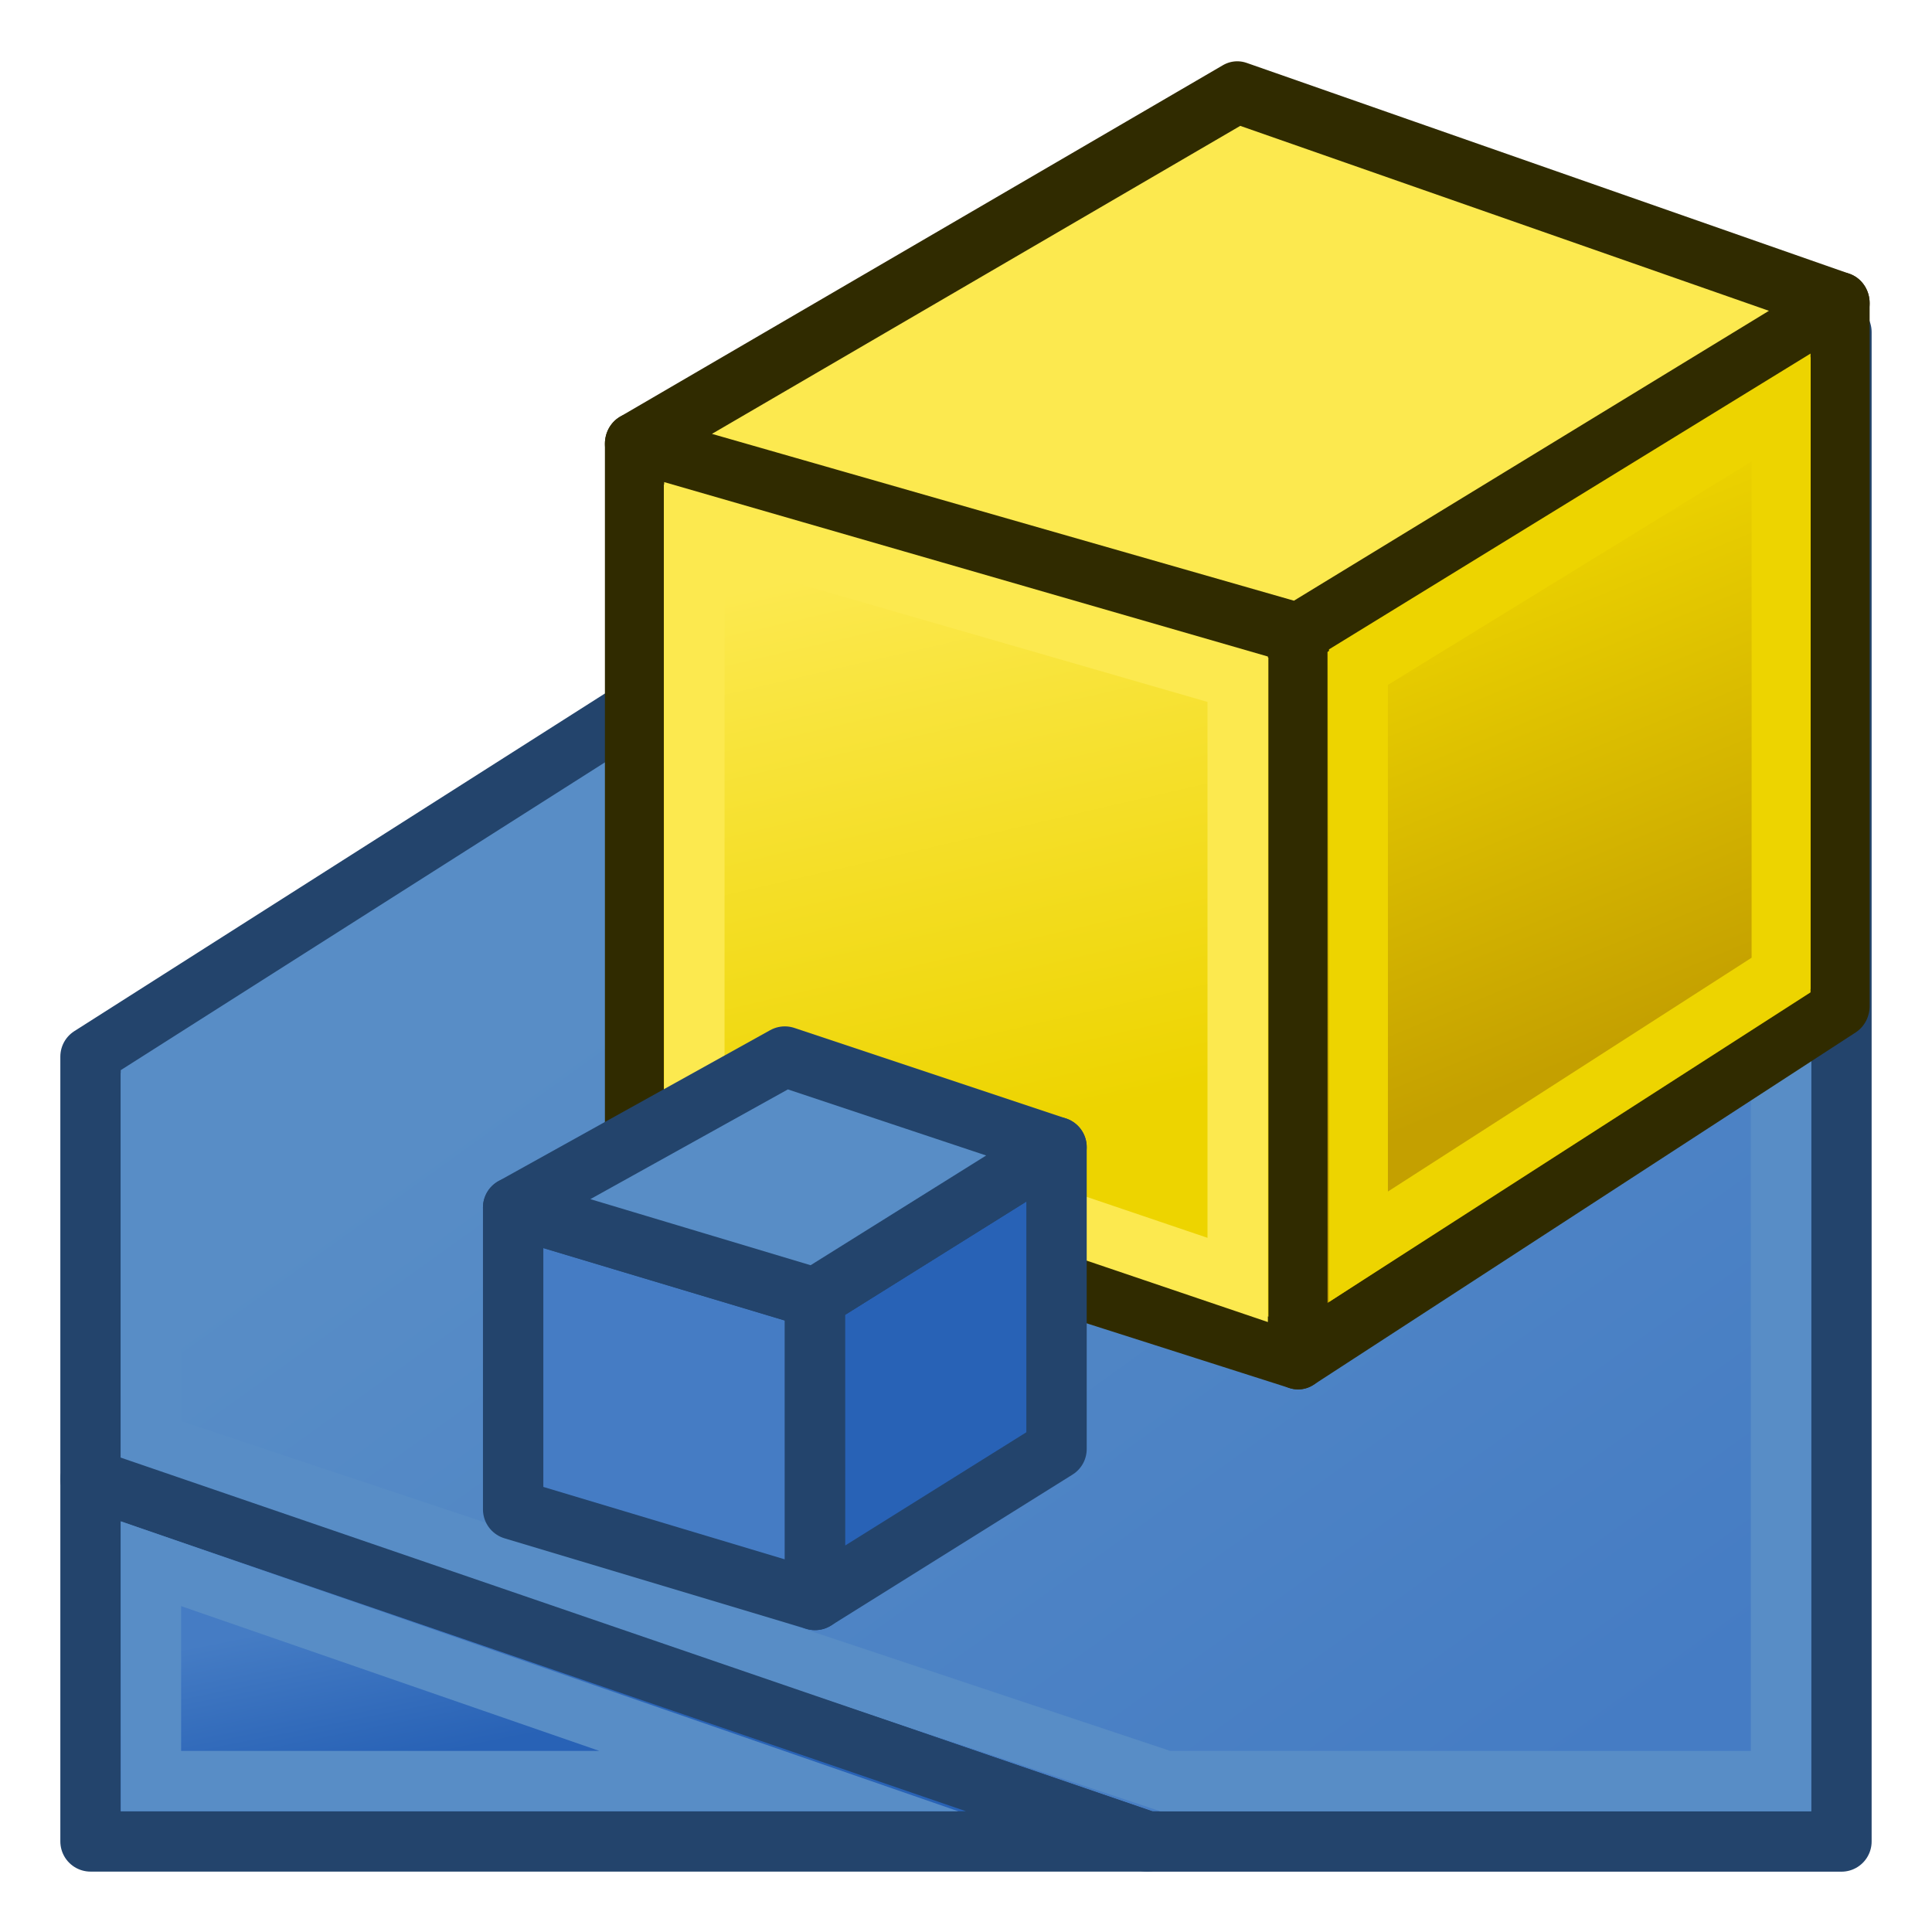
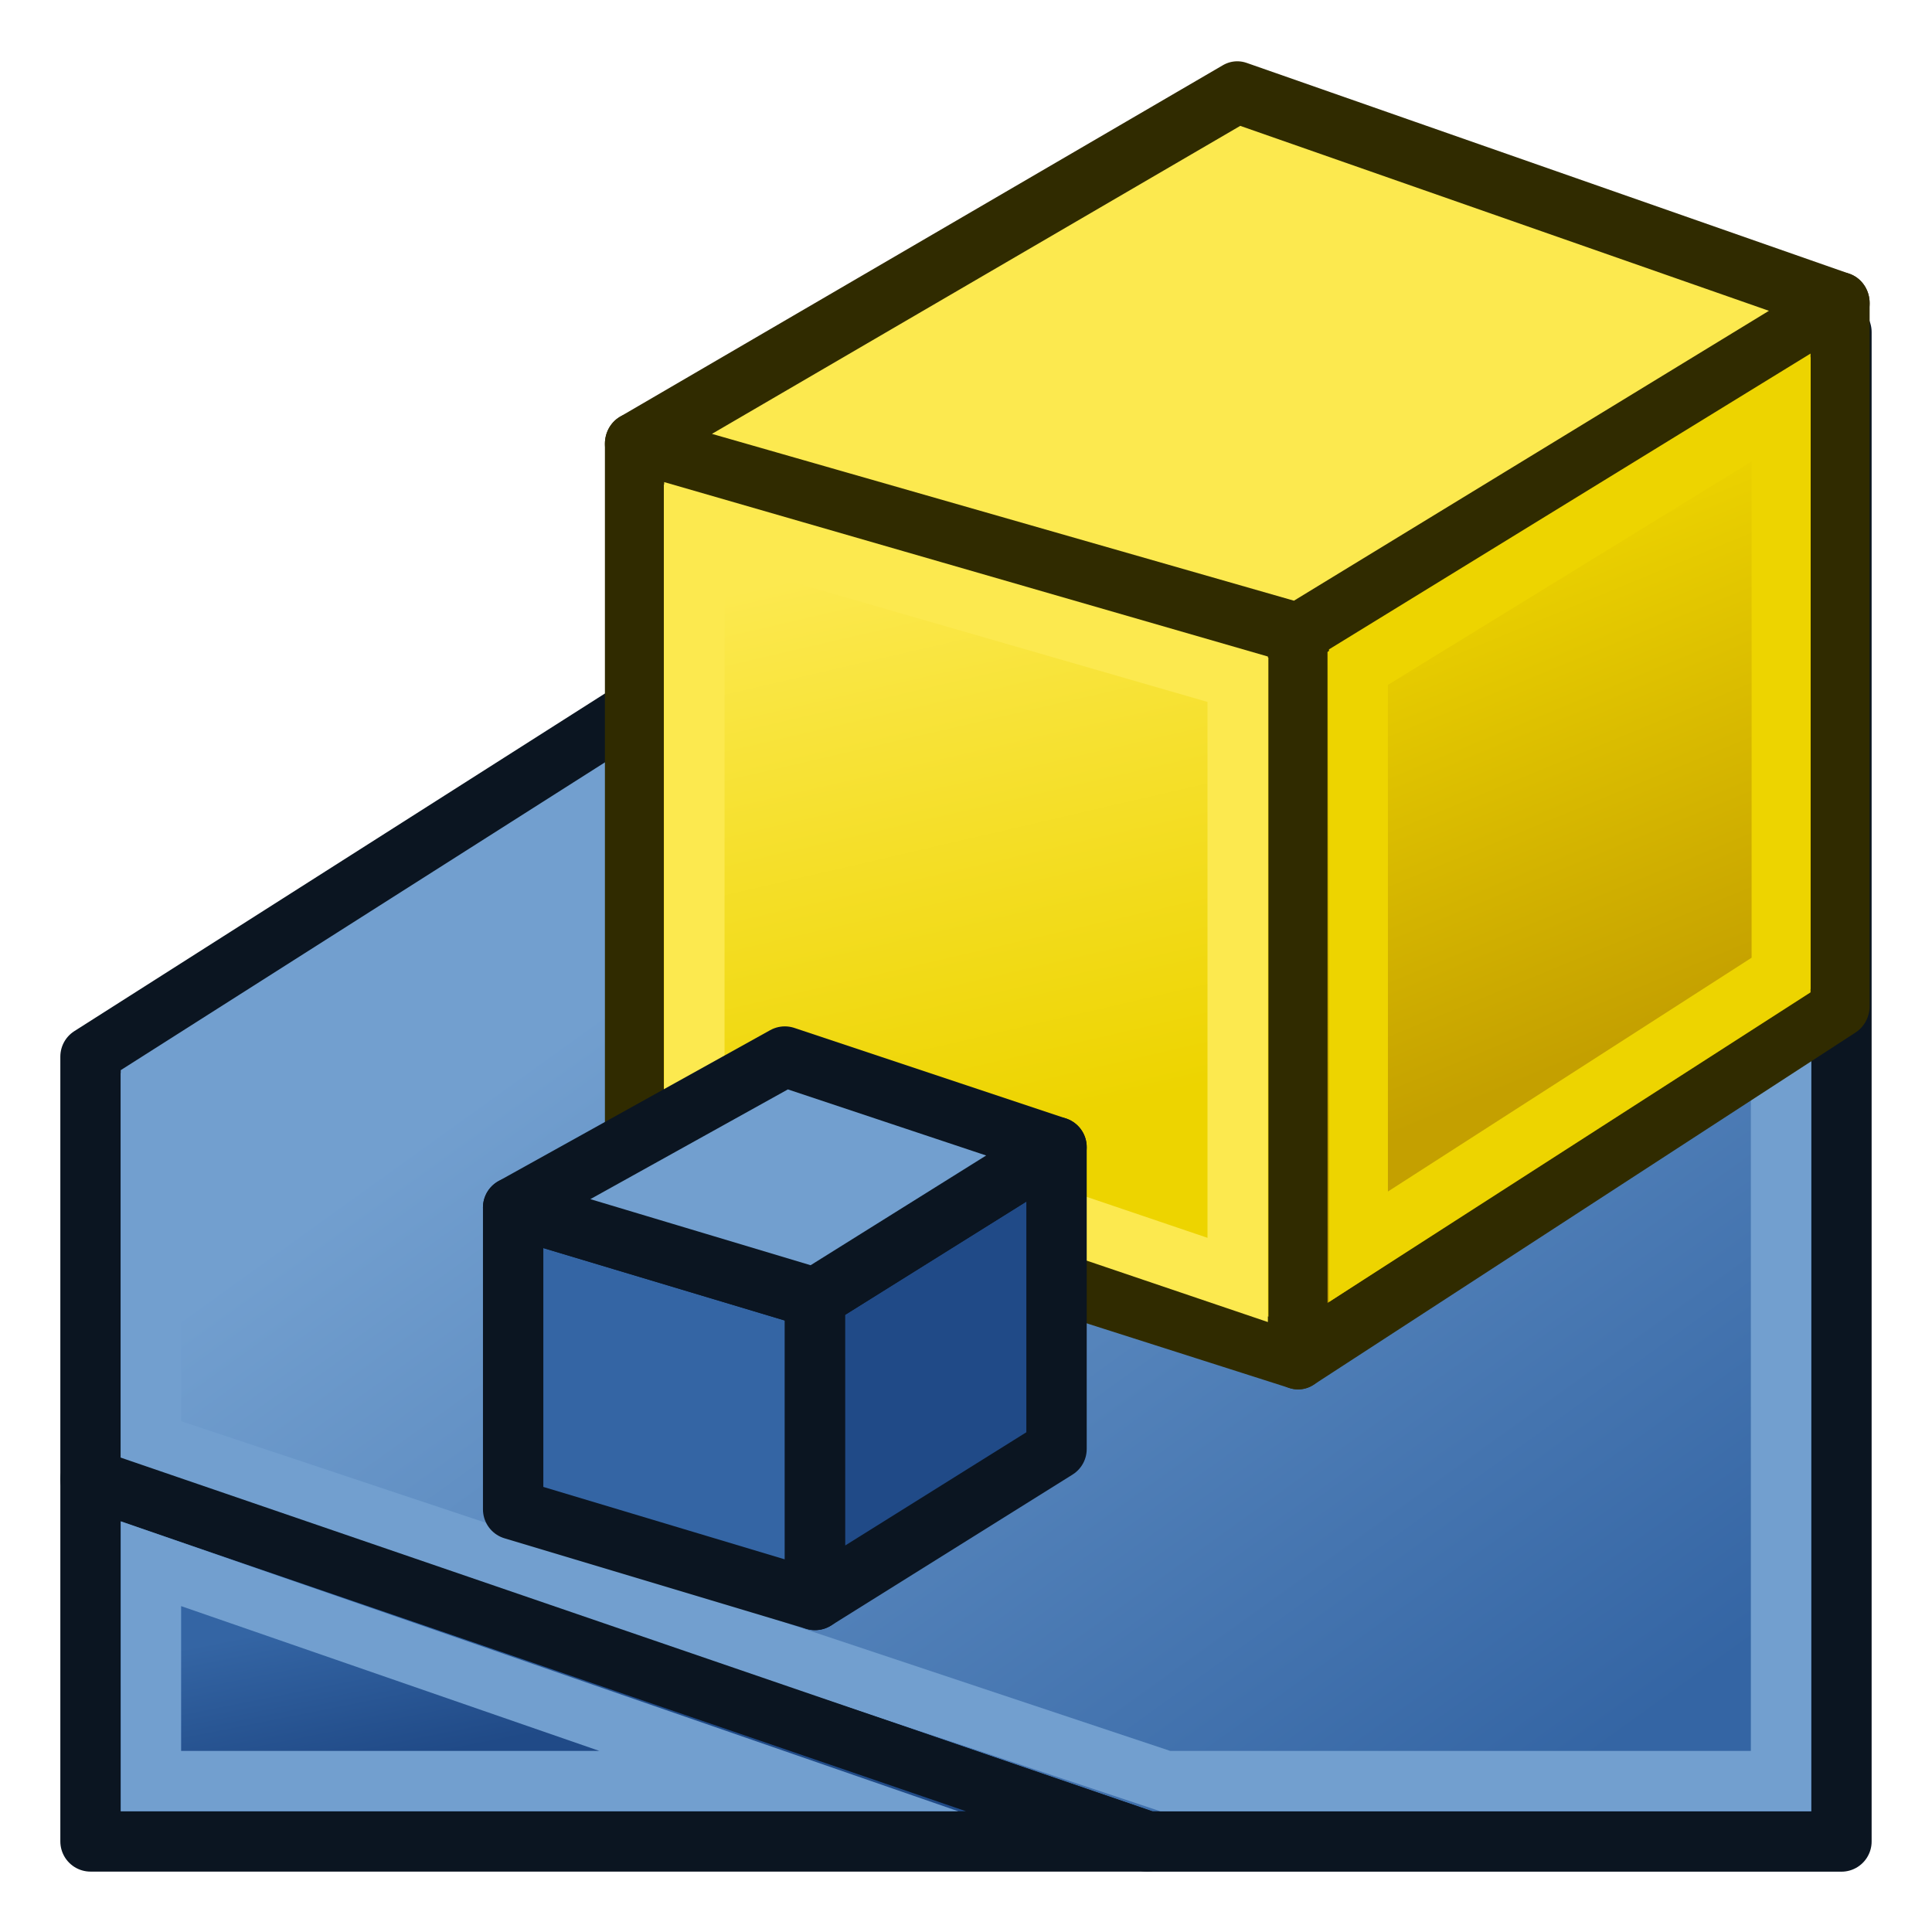
<svg xmlns="http://www.w3.org/2000/svg" xmlns:xlink="http://www.w3.org/1999/xlink" width="64px" height="64px" id="svg5821" version="1.1">
  <defs id="defs5823">
    <linearGradient id="linearGradient4056">
      <stop style="stop-color:#c4a000;stop-opacity:1;" offset="0" id="stop4058" />
      <stop style="stop-color:#edd400;stop-opacity:1" offset="1" id="stop4061" />
    </linearGradient>
    <linearGradient id="linearGradient4044">
      <stop style="stop-color:#edd400;stop-opacity:1;" offset="0" id="stop4046" />
      <stop style="stop-color:#fce94f;stop-opacity:1" offset="1" id="stop4048" />
    </linearGradient>
    <linearGradient id="linearGradient4773">
      <stop style="stop-color:#c89600;stop-opacity:1;" offset="0" id="stop4775" />
      <stop style="stop-color:#fcc217;stop-opacity:1;" offset="1" id="stop4777" />
    </linearGradient>
    <linearGradient id="linearGradient4629">
      <stop style="stop-color:#ffa200;stop-opacity:1;" offset="0" id="stop4631" />
      <stop style="stop-color:#ffe83f;stop-opacity:1;" offset="1" id="stop4633" />
    </linearGradient>
    <linearGradient id="linearGradient6349">
      <stop style="stop-color:#000000;stop-opacity:1;" offset="0" id="stop6351" />
      <stop style="stop-color:#000000;stop-opacity:0;" offset="1" id="stop6353" />
    </linearGradient>
    <linearGradient id="linearGradient3377">
      <stop style="stop-color:#0019a3;stop-opacity:1;" offset="0" id="stop3379" />
      <stop style="stop-color:#0069ff;stop-opacity:1;" offset="1" id="stop3381" />
    </linearGradient>
    <linearGradient xlink:href="#linearGradient3377" id="linearGradient3383" x1="901.188" y1="1190.875" x2="1267.906" y2="1190.875" gradientUnits="userSpaceOnUse" gradientTransform="matrix(-1,0,0,1,2199.356,0)" />
    <radialGradient xlink:href="#linearGradient6349" id="radialGradient6355" cx="1103.64" cy="1424.447" fx="1103.64" fy="1424.447" r="194.406" gradientTransform="matrix(-1.43075,-1.3605156e-7,-1.202713e-8,0.1264801,2674.749,1244.283)" gradientUnits="userSpaceOnUse" />
    <linearGradient y2="100.272" x2="672.732" y1="100.793" x1="635.408" gradientTransform="matrix(5.001451,-3.462016,0,3.883657,-2288.049,3040.953)" gradientUnits="userSpaceOnUse" id="linearGradient4018" xlink:href="#linearGradient3864-0-2" />
    <linearGradient id="linearGradient3864-0-2">
      <stop id="stop3866-6-8" offset="0" style="stop-color:#0619c0;stop-opacity:1;" />
      <stop id="stop3868-2-3" offset="1" style="stop-color:#379cfb;stop-opacity:1;" />
    </linearGradient>
    <linearGradient y2="102.886" x2="679.069" y1="91.598" x1="634.209" gradientTransform="matrix(5.001451,2.101939,0,3.883657,-2396.566,-718.5903)" gradientUnits="userSpaceOnUse" id="linearGradient4054" xlink:href="#linearGradient3864-0-9" />
    <linearGradient id="linearGradient3864-0-9">
      <stop id="stop3866-6-9" offset="0" style="stop-color:#aa6c00;stop-opacity:1;" />
      <stop id="stop3868-2-4" offset="1" style="stop-color:#ffe100;stop-opacity:1;" />
    </linearGradient>
    <linearGradient xlink:href="#linearGradient3864-0" id="linearGradient4073" gradientUnits="userSpaceOnUse" gradientTransform="matrix(1.50621,0.5103643,0,0.942977,-982.9527,-404.7182)" x1="663.327" y1="114.565" x2="709.044" y2="48.118" />
    <linearGradient id="linearGradient3864-0">
      <stop id="stop3866-6" offset="0" style="stop-color:#0619c0;stop-opacity:1;" />
      <stop id="stop3868-2" offset="1" style="stop-color:#379cfb;stop-opacity:1;" />
    </linearGradient>
    <linearGradient y2="48.118" x2="709.044" y1="114.565" x1="663.327" gradientTransform="matrix(5.001451,2.101939,0,3.883657,-2396.492,-633.2961)" gradientUnits="userSpaceOnUse" id="linearGradient4064" xlink:href="#linearGradient3864-0" />
    <linearGradient xlink:href="#linearGradient3864-0" id="linearGradient4108" gradientUnits="userSpaceOnUse" gradientTransform="matrix(5.001451,2.101939,0,3.883657,-2396.492,-633.2961)" x1="663.327" y1="114.565" x2="709.044" y2="48.118" />
    <linearGradient xlink:href="#linearGradient3864-0-2" id="linearGradient4110" gradientUnits="userSpaceOnUse" gradientTransform="matrix(5.001451,-3.462016,0,3.883657,-2288.049,3040.953)" x1="635.408" y1="100.793" x2="672.732" y2="100.272" />
    <linearGradient xlink:href="#linearGradient3864-0-9" id="linearGradient4112" gradientUnits="userSpaceOnUse" gradientTransform="matrix(5.001451,2.101939,0,3.883657,-2396.566,-718.5903)" x1="634.209" y1="91.598" x2="679.069" y2="102.886" />
    <linearGradient xlink:href="#linearGradient3864-0-3" id="linearGradient4108-4" gradientUnits="userSpaceOnUse" gradientTransform="matrix(5.001451,2.101939,0,3.883657,-2396.492,-633.2961)" x1="663.327" y1="114.565" x2="709.044" y2="48.118" />
    <linearGradient id="linearGradient3864-0-3">
      <stop id="stop3866-6-6" offset="0" style="stop-color:#0619c0;stop-opacity:1;" />
      <stop id="stop3868-2-7" offset="1" style="stop-color:#379cfb;stop-opacity:1;" />
    </linearGradient>
    <linearGradient xlink:href="#linearGradient3864-0-2-1" id="linearGradient4110-0" gradientUnits="userSpaceOnUse" gradientTransform="matrix(5.001451,-3.462016,0,3.883657,-2288.049,3040.953)" x1="635.408" y1="100.793" x2="672.732" y2="100.272" />
    <linearGradient id="linearGradient3864-0-2-1">
      <stop id="stop3866-6-8-1" offset="0" style="stop-color:#0619c0;stop-opacity:1;" />
      <stop id="stop3868-2-3-9" offset="1" style="stop-color:#379cfb;stop-opacity:1;" />
    </linearGradient>
    <linearGradient xlink:href="#linearGradient3864-0-9-5" id="linearGradient4112-2" gradientUnits="userSpaceOnUse" gradientTransform="matrix(5.001451,2.101939,0,3.883657,-2396.566,-718.5903)" x1="634.209" y1="91.598" x2="679.069" y2="102.886" />
    <linearGradient id="linearGradient3864-0-9-5">
      <stop id="stop3866-6-9-5" offset="0" style="stop-color:#0619c0;stop-opacity:1;" />
      <stop id="stop3868-2-4-0" offset="1" style="stop-color:#379cfb;stop-opacity:1;" />
    </linearGradient>
    <linearGradient y2="102.886" x2="679.069" y1="91.598" x1="634.209" gradientTransform="matrix(5.001451,2.101939,0,3.883657,-2396.566,-718.5903)" gradientUnits="userSpaceOnUse" id="linearGradient4140" xlink:href="#linearGradient3864-0-9-5" />
    <linearGradient xlink:href="#linearGradient3864-0-24" id="linearGradient4108-9" gradientUnits="userSpaceOnUse" gradientTransform="matrix(5.001451,2.101939,0,3.883657,-2396.492,-633.2961)" x1="663.327" y1="114.565" x2="709.044" y2="48.118" />
    <linearGradient id="linearGradient3864-0-24">
      <stop id="stop3866-6-5" offset="0" style="stop-color:#0619c0;stop-opacity:1;" />
      <stop id="stop3868-2-6" offset="1" style="stop-color:#379cfb;stop-opacity:1;" />
    </linearGradient>
    <linearGradient xlink:href="#linearGradient3864-0-2-5" id="linearGradient4110-3" gradientUnits="userSpaceOnUse" gradientTransform="matrix(5.001451,-3.462016,0,3.883657,-2288.049,3040.953)" x1="635.408" y1="100.793" x2="672.732" y2="100.272" />
    <linearGradient id="linearGradient3864-0-2-5">
      <stop id="stop3866-6-8-6" offset="0" style="stop-color:#0619c0;stop-opacity:1;" />
      <stop id="stop3868-2-3-2" offset="1" style="stop-color:#379cfb;stop-opacity:1;" />
    </linearGradient>
    <linearGradient xlink:href="#linearGradient3864-0-9-3" id="linearGradient4112-6" gradientUnits="userSpaceOnUse" gradientTransform="matrix(5.001451,2.101939,0,3.883657,-2396.566,-718.5903)" x1="634.209" y1="91.598" x2="679.069" y2="102.886" />
    <linearGradient id="linearGradient3864-0-9-3">
      <stop id="stop3866-6-9-6" offset="0" style="stop-color:#0619c0;stop-opacity:1;" />
      <stop id="stop3868-2-4-8" offset="1" style="stop-color:#379cfb;stop-opacity:1;" />
    </linearGradient>
    <linearGradient y2="102.886" x2="679.069" y1="91.598" x1="634.209" gradientTransform="matrix(5.001451,2.101939,0,3.883657,-2396.566,-718.5903)" gradientUnits="userSpaceOnUse" id="linearGradient4140-7" xlink:href="#linearGradient3864-0-9-3" />
    <linearGradient xlink:href="#linearGradient3864-0-21" id="linearGradient4108-1" gradientUnits="userSpaceOnUse" gradientTransform="matrix(5.001451,2.101939,0,3.883657,-2396.492,-633.2961)" x1="663.327" y1="114.565" x2="709.044" y2="48.118" />
    <linearGradient id="linearGradient3864-0-21">
      <stop id="stop3866-6-2" offset="0" style="stop-color:#0619c0;stop-opacity:1;" />
      <stop id="stop3868-2-2" offset="1" style="stop-color:#379cfb;stop-opacity:1;" />
    </linearGradient>
    <linearGradient xlink:href="#linearGradient3864-0-2-9" id="linearGradient4110-39" gradientUnits="userSpaceOnUse" gradientTransform="matrix(5.001451,-3.462016,0,3.883657,-2288.049,3040.953)" x1="635.408" y1="100.793" x2="672.732" y2="100.272" />
    <linearGradient id="linearGradient3864-0-2-9">
      <stop id="stop3866-6-8-5" offset="0" style="stop-color:#0619c0;stop-opacity:1;" />
      <stop id="stop3868-2-3-8" offset="1" style="stop-color:#379cfb;stop-opacity:1;" />
    </linearGradient>
    <linearGradient xlink:href="#linearGradient3864-0-9-31" id="linearGradient4112-5" gradientUnits="userSpaceOnUse" gradientTransform="matrix(5.001451,2.101939,0,3.883657,-2396.566,-718.5903)" x1="634.209" y1="91.598" x2="679.069" y2="102.886" />
    <linearGradient id="linearGradient3864-0-9-31">
      <stop id="stop3866-6-9-67" offset="0" style="stop-color:#0619c0;stop-opacity:1;" />
      <stop id="stop3868-2-4-5" offset="1" style="stop-color:#379cfb;stop-opacity:1;" />
    </linearGradient>
    <linearGradient y2="102.886" x2="679.069" y1="91.598" x1="634.209" gradientTransform="matrix(5.001451,2.101939,0,3.883657,-2396.566,-718.5903)" gradientUnits="userSpaceOnUse" id="linearGradient4140-1" xlink:href="#linearGradient3864-0-9-31" />
    <linearGradient xlink:href="#linearGradient3864-0-4" id="linearGradient4108-5" gradientUnits="userSpaceOnUse" gradientTransform="matrix(5.001451,2.101939,0,3.883657,-2396.492,-633.2961)" x1="663.327" y1="114.565" x2="709.044" y2="48.118" />
    <linearGradient id="linearGradient3864-0-4">
      <stop id="stop3866-6-7" offset="0" style="stop-color:#0619c0;stop-opacity:1;" />
      <stop id="stop3868-2-1" offset="1" style="stop-color:#379cfb;stop-opacity:1;" />
    </linearGradient>
    <linearGradient xlink:href="#linearGradient3864-0-2-6" id="linearGradient4110-2" gradientUnits="userSpaceOnUse" gradientTransform="matrix(5.001451,-3.462016,0,3.883657,-2288.049,3040.953)" x1="635.408" y1="100.793" x2="672.732" y2="100.272" />
    <linearGradient id="linearGradient3864-0-2-6">
      <stop id="stop3866-6-8-2" offset="0" style="stop-color:#0619c0;stop-opacity:1;" />
      <stop id="stop3868-2-3-89" offset="1" style="stop-color:#379cfb;stop-opacity:1;" />
    </linearGradient>
    <linearGradient xlink:href="#linearGradient3864-0-9-33" id="linearGradient4112-29" gradientUnits="userSpaceOnUse" gradientTransform="matrix(5.001451,2.101939,0,3.883657,-2396.566,-718.5903)" x1="634.209" y1="91.598" x2="679.069" y2="102.886" />
    <linearGradient id="linearGradient3864-0-9-33">
      <stop id="stop3866-6-9-4" offset="0" style="stop-color:#0619c0;stop-opacity:1;" />
      <stop id="stop3868-2-4-56" offset="1" style="stop-color:#379cfb;stop-opacity:1;" />
    </linearGradient>
    <linearGradient y2="102.886" x2="679.069" y1="91.598" x1="634.209" gradientTransform="matrix(5.001451,2.101939,0,3.883657,-2396.566,-718.5903)" gradientUnits="userSpaceOnUse" id="linearGradient4140-5" xlink:href="#linearGradient3864-0-9-33" />
    <linearGradient xlink:href="#linearGradient3864-0-6" id="linearGradient4108-0" gradientUnits="userSpaceOnUse" gradientTransform="matrix(5.001451,2.101939,0,3.883657,-2396.492,-633.2961)" x1="663.327" y1="114.565" x2="709.044" y2="48.118" />
    <linearGradient id="linearGradient3864-0-6">
      <stop id="stop3866-6-1" offset="0" style="stop-color:#0619c0;stop-opacity:1;" />
      <stop id="stop3868-2-13" offset="1" style="stop-color:#379cfb;stop-opacity:1;" />
    </linearGradient>
    <linearGradient xlink:href="#linearGradient3864-0-2-96" id="linearGradient4110-4" gradientUnits="userSpaceOnUse" gradientTransform="matrix(5.001451,-3.462016,0,3.883657,-2288.049,3040.953)" x1="635.408" y1="100.793" x2="672.732" y2="100.272" />
    <linearGradient id="linearGradient3864-0-2-96">
      <stop id="stop3866-6-8-9" offset="0" style="stop-color:#0619c0;stop-opacity:1;" />
      <stop id="stop3868-2-3-3" offset="1" style="stop-color:#379cfb;stop-opacity:1;" />
    </linearGradient>
    <linearGradient xlink:href="#linearGradient3864-0-9-2" id="linearGradient4112-3" gradientUnits="userSpaceOnUse" gradientTransform="matrix(5.001451,2.101939,0,3.883657,-2396.566,-718.5903)" x1="634.209" y1="91.598" x2="679.069" y2="102.886" />
    <linearGradient id="linearGradient3864-0-9-2">
      <stop id="stop3866-6-9-7" offset="0" style="stop-color:#0619c0;stop-opacity:1;" />
      <stop id="stop3868-2-4-04" offset="1" style="stop-color:#379cfb;stop-opacity:1;" />
    </linearGradient>
    <linearGradient y2="102.886" x2="679.069" y1="91.598" x1="634.209" gradientTransform="matrix(5.001451,2.101939,0,3.883657,-2396.566,-718.5903)" gradientUnits="userSpaceOnUse" id="linearGradient4140-51" xlink:href="#linearGradient3864-0-9-2" />
    <linearGradient xlink:href="#linearGradient3864-0-21" id="linearGradient4361" gradientUnits="userSpaceOnUse" gradientTransform="matrix(5.001451,2.101939,0,3.883657,-2396.492,-633.2961)" x1="663.327" y1="114.565" x2="709.044" y2="48.118" />
    <linearGradient xlink:href="#linearGradient3864-0-2-9" id="linearGradient4363" gradientUnits="userSpaceOnUse" gradientTransform="matrix(5.001451,-3.462016,0,3.883657,-2288.049,3040.953)" x1="635.408" y1="100.793" x2="672.732" y2="100.272" />
    <linearGradient xlink:href="#linearGradient3864-0-9-31" id="linearGradient4365" gradientUnits="userSpaceOnUse" gradientTransform="matrix(5.001451,2.101939,0,3.883657,-2396.566,-718.5903)" x1="634.209" y1="91.598" x2="679.069" y2="102.886" />
    <linearGradient xlink:href="#linearGradient3864-0-4" id="linearGradient4376" gradientUnits="userSpaceOnUse" gradientTransform="matrix(5.001451,2.101939,0,3.883657,-2396.492,-633.2961)" x1="663.327" y1="114.565" x2="709.044" y2="48.118" />
    <linearGradient xlink:href="#linearGradient3864-0-2-6" id="linearGradient4378" gradientUnits="userSpaceOnUse" gradientTransform="matrix(5.001451,-3.462016,0,3.883657,-2288.049,3040.953)" x1="635.408" y1="100.793" x2="672.732" y2="100.272" />
    <linearGradient xlink:href="#linearGradient3864-0-9-33" id="linearGradient4380" gradientUnits="userSpaceOnUse" gradientTransform="matrix(5.001451,2.101939,0,3.883657,-2396.566,-718.5903)" x1="634.209" y1="91.598" x2="679.069" y2="102.886" />
    <linearGradient xlink:href="#linearGradient3864-0-24" id="linearGradient4391" gradientUnits="userSpaceOnUse" gradientTransform="matrix(5.001451,2.101939,0,3.883657,-2396.492,-633.2961)" x1="663.327" y1="114.565" x2="709.044" y2="48.118" />
    <linearGradient xlink:href="#linearGradient3864-0-2-5" id="linearGradient4393" gradientUnits="userSpaceOnUse" gradientTransform="matrix(5.001451,-3.462016,0,3.883657,-2288.049,3040.953)" x1="635.408" y1="100.793" x2="672.732" y2="100.272" />
    <linearGradient xlink:href="#linearGradient3864-0-9-3" id="linearGradient4395" gradientUnits="userSpaceOnUse" gradientTransform="matrix(5.001451,2.101939,0,3.883657,-2396.566,-718.5903)" x1="634.209" y1="91.598" x2="679.069" y2="102.886" />
    <linearGradient xlink:href="#linearGradient3864-0-3" id="linearGradient4406" gradientUnits="userSpaceOnUse" gradientTransform="matrix(5.001451,2.101939,0,3.883657,-2396.492,-633.2961)" x1="663.327" y1="114.565" x2="709.044" y2="48.118" />
    <linearGradient xlink:href="#linearGradient3864-0-2-1" id="linearGradient4408" gradientUnits="userSpaceOnUse" gradientTransform="matrix(5.001451,-3.462016,0,3.883657,-2288.049,3040.953)" x1="635.408" y1="100.793" x2="672.732" y2="100.272" />
    <linearGradient xlink:href="#linearGradient3864-0-9-5" id="linearGradient4410" gradientUnits="userSpaceOnUse" gradientTransform="matrix(5.001451,2.101939,0,3.883657,-2396.566,-718.5903)" x1="634.209" y1="91.598" x2="679.069" y2="102.886" />
    <linearGradient xlink:href="#linearGradient3864-0" id="linearGradient4421" gradientUnits="userSpaceOnUse" gradientTransform="matrix(5.001451,2.101939,0,3.883657,-2396.492,-633.2961)" x1="663.327" y1="114.565" x2="709.044" y2="48.118" />
    <linearGradient xlink:href="#linearGradient3864-0-2" id="linearGradient4423" gradientUnits="userSpaceOnUse" gradientTransform="matrix(5.001451,-3.462016,0,3.883657,-2288.049,3040.953)" x1="635.408" y1="100.793" x2="672.732" y2="100.272" />
    <linearGradient xlink:href="#linearGradient3864-0-9" id="linearGradient4425" gradientUnits="userSpaceOnUse" gradientTransform="matrix(5.001451,2.101939,0,3.883657,-2396.566,-718.5903)" x1="634.209" y1="91.598" x2="679.069" y2="102.886" />
    <linearGradient xlink:href="#linearGradient3864-0-6" id="linearGradient4436" gradientUnits="userSpaceOnUse" gradientTransform="matrix(5.001451,2.101939,0,3.883657,-2396.492,-633.2961)" x1="663.327" y1="114.565" x2="709.044" y2="48.118" />
    <linearGradient xlink:href="#linearGradient3864-0-2-96" id="linearGradient4438" gradientUnits="userSpaceOnUse" gradientTransform="matrix(5.001451,-3.462016,0,3.883657,-2288.049,3040.953)" x1="635.408" y1="100.793" x2="672.732" y2="100.272" />
    <linearGradient xlink:href="#linearGradient3864-0-9-2" id="linearGradient4440" gradientUnits="userSpaceOnUse" gradientTransform="matrix(5.001451,2.101939,0,3.883657,-2396.566,-718.5903)" x1="634.209" y1="91.598" x2="679.069" y2="102.886" />
    <linearGradient id="linearGradient3864-0-9-9">
      <stop id="stop3866-6-9-43" offset="0" style="stop-color:#aa6c00;stop-opacity:1;" />
      <stop id="stop3868-2-4-3" offset="1" style="stop-color:#ffe100;stop-opacity:1;" />
    </linearGradient>
    <linearGradient y2="102.886" x2="679.069" y1="91.598" x1="634.209" gradientTransform="matrix(0.4835707,0.2379012,0,0.4395593,-316.0982,-198.6464)" gradientUnits="userSpaceOnUse" id="linearGradient4466" xlink:href="#linearGradient3864-0-9-9" />
    <linearGradient id="linearGradient3864-0-9-1">
      <stop id="stop3866-6-9-1" offset="0" style="stop-color:#aa6c00;stop-opacity:1;" />
      <stop id="stop3868-2-4-6" offset="1" style="stop-color:#ffe100;stop-opacity:1;" />
    </linearGradient>
    <linearGradient y2="102.886" x2="679.069" y1="91.598" x1="634.209" gradientTransform="matrix(0.4835707,0.2379012,0,0.4395593,-316.0982,-198.6464)" gradientUnits="userSpaceOnUse" id="linearGradient4466-4" xlink:href="#linearGradient3864-0-9-1" />
    <linearGradient id="linearGradient3864-0-9-0">
      <stop id="stop3866-6-9-40" offset="0" style="stop-color:#aa6c00;stop-opacity:1;" />
      <stop id="stop3868-2-4-68" offset="1" style="stop-color:#ffe100;stop-opacity:1;" />
    </linearGradient>
    <linearGradient y2="102.886" x2="679.069" y1="91.598" x1="634.209" gradientTransform="matrix(0.4835707,0.2379012,0,0.4395593,-316.0982,-198.6464)" gradientUnits="userSpaceOnUse" id="linearGradient4466-7" xlink:href="#linearGradient3864-0-9-0" />
    <linearGradient id="linearGradient3864-0-9-91">
      <stop id="stop3866-6-9-2" offset="0" style="stop-color:#aa6c00;stop-opacity:1;" />
      <stop id="stop3868-2-4-51" offset="1" style="stop-color:#ffe100;stop-opacity:1;" />
    </linearGradient>
    <linearGradient y2="102.886" x2="679.069" y1="91.598" x1="634.209" gradientTransform="matrix(0.4835707,0.2379012,0,0.4395593,-316.0982,-198.6464)" gradientUnits="userSpaceOnUse" id="linearGradient4466-5" xlink:href="#linearGradient3864-0-9-91" />
    <linearGradient id="linearGradient3864-0-9-58">
      <stop id="stop3866-6-9-3" offset="0" style="stop-color:#aa6c00;stop-opacity:1;" />
      <stop id="stop3868-2-4-08" offset="1" style="stop-color:#ffe100;stop-opacity:1;" />
    </linearGradient>
    <linearGradient y2="51.494" x2="756.935" y1="176.221" x1="653.218" gradientTransform="matrix(0.4835707,0.2379012,0,0.4395593,-316.0982,-198.6464)" gradientUnits="userSpaceOnUse" id="linearGradient4547" xlink:href="#linearGradient3864-0-9-58" />
    <linearGradient id="linearGradient3864-0-9-02">
      <stop id="stop3866-6-9-75" offset="0" style="stop-color:#aa6c00;stop-opacity:1;" />
      <stop id="stop3868-2-4-9" offset="1" style="stop-color:#ffe100;stop-opacity:1;" />
    </linearGradient>
    <linearGradient y2="51.494" x2="756.935" y1="176.221" x1="653.218" gradientTransform="matrix(0.4835707,0.2379012,0,0.4395593,-316.0982,-198.6464)" gradientUnits="userSpaceOnUse" id="linearGradient4547-9" xlink:href="#linearGradient3864-0-9-02" />
    <linearGradient id="linearGradient3864-0-9-7">
      <stop id="stop3866-6-9-0" offset="0" style="stop-color:#aa6c00;stop-opacity:1;" />
      <stop id="stop3868-2-4-85" offset="1" style="stop-color:#ffe100;stop-opacity:1;" />
    </linearGradient>
    <linearGradient y2="51.494" x2="756.935" y1="176.221" x1="653.218" gradientTransform="matrix(0.4835707,0.2379012,0,0.4395593,-316.0982,-198.6464)" gradientUnits="userSpaceOnUse" id="linearGradient4547-5" xlink:href="#linearGradient3864-0-9-7" />
    <linearGradient id="linearGradient3864-0-9-72">
      <stop id="stop3866-6-9-04" offset="0" style="stop-color:#aa6c00;stop-opacity:1;" />
      <stop id="stop3868-2-4-1" offset="1" style="stop-color:#ffe100;stop-opacity:1;" />
    </linearGradient>
    <linearGradient y2="51.494" x2="756.935" y1="176.221" x1="653.218" gradientTransform="matrix(0.4835707,0.2379012,0,0.4395593,-316.0982,-198.6464)" gradientUnits="userSpaceOnUse" id="linearGradient4547-3" xlink:href="#linearGradient3864-0-9-72" />
    <linearGradient id="linearGradient3864-0-9-07">
      <stop id="stop3866-6-9-50" offset="0" style="stop-color:#aa6c00;stop-opacity:1;" />
      <stop id="stop3868-2-4-82" offset="1" style="stop-color:#ffe100;stop-opacity:1;" />
    </linearGradient>
    <linearGradient y2="51.494" x2="756.935" y1="176.221" x1="653.218" gradientTransform="matrix(0.4835707,0.2379012,0,0.4395593,-316.0982,-198.6464)" gradientUnits="userSpaceOnUse" id="linearGradient4547-38" xlink:href="#linearGradient3864-0-9-07" />
    <linearGradient id="linearGradient4629-5">
      <stop style="stop-color:#ffa200;stop-opacity:1;" offset="0" id="stop4631-8" />
      <stop style="stop-color:#ffe83f;stop-opacity:1;" offset="1" id="stop4633-1" />
    </linearGradient>
    <linearGradient y2="126.199" x2="667.979" y1="95.816" x1="593.733" gradientTransform="matrix(0.4835707,-0.3918373,0,0.4395593,-314.8469,222.6457)" gradientUnits="userSpaceOnUse" id="linearGradient4650" xlink:href="#linearGradient4629-5" />
    <linearGradient id="linearGradient4629-9">
      <stop style="stop-color:#ffa200;stop-opacity:1;" offset="0" id="stop4631-2" />
      <stop style="stop-color:#ffe83f;stop-opacity:1;" offset="1" id="stop4633-8" />
    </linearGradient>
    <linearGradient y2="126.199" x2="667.979" y1="95.816" x1="593.733" gradientTransform="matrix(0.4835707,-0.3918373,0,0.4395593,-314.8469,222.6457)" gradientUnits="userSpaceOnUse" id="linearGradient4650-6" xlink:href="#linearGradient4629-9" />
    <linearGradient id="linearGradient4629-6">
      <stop style="stop-color:#ffa200;stop-opacity:1;" offset="0" id="stop4631-1" />
      <stop style="stop-color:#ffe83f;stop-opacity:1;" offset="1" id="stop4633-7" />
    </linearGradient>
    <linearGradient y2="126.199" x2="667.979" y1="95.816" x1="593.733" gradientTransform="matrix(0.4835707,-0.3918373,0,0.4395593,-314.8469,222.6457)" gradientUnits="userSpaceOnUse" id="linearGradient4650-8" xlink:href="#linearGradient4629-6" />
    <linearGradient id="linearGradient4629-1">
      <stop style="stop-color:#ffa200;stop-opacity:1;" offset="0" id="stop4631-6" />
      <stop style="stop-color:#ffe83f;stop-opacity:1;" offset="1" id="stop4633-2" />
    </linearGradient>
    <linearGradient y2="126.199" x2="667.979" y1="95.816" x1="593.733" gradientTransform="matrix(0.4835707,-0.3918373,0,0.4395593,-314.8469,222.6457)" gradientUnits="userSpaceOnUse" id="linearGradient4650-1" xlink:href="#linearGradient4629-1" />
    <linearGradient id="linearGradient4629-3">
      <stop style="stop-color:#ffa200;stop-opacity:1;" offset="0" id="stop4631-4" />
      <stop style="stop-color:#ffe83f;stop-opacity:1;" offset="1" id="stop4633-26" />
    </linearGradient>
    <linearGradient y2="126.199" x2="667.979" y1="95.816" x1="593.733" gradientTransform="matrix(0.4835707,-0.3918373,0,0.4395593,-314.8469,222.6457)" gradientUnits="userSpaceOnUse" id="linearGradient4650-4" xlink:href="#linearGradient4629-3" />
    <linearGradient id="linearGradient4773-0">
      <stop style="stop-color:#c89600;stop-opacity:1;" offset="0" id="stop4775-2" />
      <stop style="stop-color:#fcc217;stop-opacity:1;" offset="1" id="stop4777-4" />
    </linearGradient>
    <linearGradient gradientTransform="translate(-5.050075,-18.81954)" y2="29.992" x2="33.024" y1="30.242" x1="1.8" gradientUnits="userSpaceOnUse" id="linearGradient4796" xlink:href="#linearGradient4773-0" />
    <linearGradient id="linearGradient4773-3">
      <stop style="stop-color:#c89600;stop-opacity:1;" offset="0" id="stop4775-9" />
      <stop style="stop-color:#fcc217;stop-opacity:1;" offset="1" id="stop4777-1" />
    </linearGradient>
    <linearGradient gradientTransform="translate(-5.050075,-18.81954)" y2="29.992" x2="33.024" y1="30.242" x1="1.8" gradientUnits="userSpaceOnUse" id="linearGradient4796-4" xlink:href="#linearGradient4773-3" />
    <linearGradient id="linearGradient4773-4">
      <stop style="stop-color:#c89600;stop-opacity:1;" offset="0" id="stop4775-8" />
      <stop style="stop-color:#fcc217;stop-opacity:1;" offset="1" id="stop4777-40" />
    </linearGradient>
    <linearGradient gradientTransform="translate(-5.050075,-18.81954)" y2="29.992" x2="33.024" y1="30.242" x1="1.8" gradientUnits="userSpaceOnUse" id="linearGradient4796-2" xlink:href="#linearGradient4773-4" />
    <linearGradient id="linearGradient4773-7">
      <stop style="stop-color:#c89600;stop-opacity:1;" offset="0" id="stop4775-7" />
      <stop style="stop-color:#fcc217;stop-opacity:1;" offset="1" id="stop4777-7" />
    </linearGradient>
    <linearGradient gradientTransform="translate(-5.050075,-18.81954)" y2="29.992" x2="33.024" y1="30.242" x1="1.8" gradientUnits="userSpaceOnUse" id="linearGradient4796-1" xlink:href="#linearGradient4773-7" />
    <linearGradient id="linearGradient4773-75">
      <stop style="stop-color:#c89600;stop-opacity:1;" offset="0" id="stop4775-4" />
      <stop style="stop-color:#fcc217;stop-opacity:1;" offset="1" id="stop4777-0" />
    </linearGradient>
    <linearGradient gradientTransform="translate(-5.050075,-18.81954)" y2="29.992" x2="33.024" y1="30.242" x1="1.8" gradientUnits="userSpaceOnUse" id="linearGradient4796-0" xlink:href="#linearGradient4773-75" />
    <linearGradient xlink:href="#linearGradient4773-4" id="linearGradient4978" gradientUnits="userSpaceOnUse" x1="1.8" y1="30.242" x2="33.024" y2="29.992" />
    <linearGradient xlink:href="#linearGradient4629-6" id="linearGradient4980" gradientUnits="userSpaceOnUse" gradientTransform="matrix(0.4835707,-0.3918373,0,0.4395593,-300.5632,239.0683)" x1="593.733" y1="95.816" x2="667.979" y2="126.199" />
    <linearGradient xlink:href="#linearGradient3864-0-9-7" id="linearGradient4982" gradientUnits="userSpaceOnUse" gradientTransform="matrix(0.4835707,0.2379012,0,0.4395593,-311.0553,-186.4437)" x1="653.218" y1="176.221" x2="756.935" y2="51.494" />
    <linearGradient xlink:href="#linearGradient4773-7" id="linearGradient4996" gradientUnits="userSpaceOnUse" x1="1.8" y1="30.242" x2="33.024" y2="29.992" />
    <linearGradient xlink:href="#linearGradient4629-1" id="linearGradient4998" gradientUnits="userSpaceOnUse" gradientTransform="matrix(0.4835707,-0.3918373,0,0.4395593,-300.5632,239.0683)" x1="593.733" y1="95.816" x2="667.979" y2="126.199" />
    <linearGradient xlink:href="#linearGradient3864-0-9-72" id="linearGradient5000" gradientUnits="userSpaceOnUse" gradientTransform="matrix(0.4835707,0.2379012,0,0.4395593,-311.0553,-186.4437)" x1="653.218" y1="176.221" x2="756.935" y2="51.494" />
    <linearGradient y2="77.342" x2="689.209" y1="126.157" x1="780.397" gradientTransform="matrix(0.4835707,0.2379012,0,0.4395593,-310.8604,-186.8618)" gradientUnits="userSpaceOnUse" id="linearGradient4207" xlink:href="#linearGradient4058" />
    <linearGradient id="linearGradient4058">
      <stop style="stop-color:#00187a;stop-opacity:1;" offset="0" id="stop4060" />
      <stop style="stop-color:#008bff;stop-opacity:1;" offset="1" id="stop4062" />
    </linearGradient>
    <linearGradient id="linearGradient4629-9-9">
      <stop style="stop-color:#ffa200;stop-opacity:1;" offset="0" id="stop4631-2-0" />
      <stop style="stop-color:#ffe83f;stop-opacity:1;" offset="1" id="stop4633-8-9" />
    </linearGradient>
    <linearGradient y2="126.199" x2="667.979" y1="95.816" x1="593.733" gradientTransform="matrix(1.079746,-0.8749184,0,0.981475,-778.2989,500.4043)" gradientUnits="userSpaceOnUse" id="linearGradient3269" xlink:href="#linearGradient4629-9-9" />
    <linearGradient gradientTransform="matrix(0.4478558,0,0,0.4478558,30.87983,9.714169)" xlink:href="#linearGradient4055" id="linearGradient4061" x1="10" y1="59" x2="9" y2="54" gradientUnits="userSpaceOnUse" />
    <linearGradient id="linearGradient4055">
-       <stop style="stop-color:#2862b6;stop-opacity:1" offset="0" id="stop4057" />
-       <stop style="stop-color:#457cc4;stop-opacity:1" offset="1" id="stop4059" />
+       <stop style="stop-color:#204a87;stop-opacity:1" offset="0" id="stop4057" />
+       <stop style="stop-color:#3465a4;stop-opacity:1" offset="1" id="stop4059" />
    </linearGradient>
    <linearGradient xlink:href="#linearGradient4141" id="linearGradient4147" x1="33" y1="24" x2="56" y2="56" gradientUnits="userSpaceOnUse" />
    <linearGradient id="linearGradient4141">
-       <stop style="stop-color:#588dc6;stop-opacity:1;" offset="0" id="stop4143" />
-       <stop style="stop-color:#457cc4;stop-opacity:1" offset="1" id="stop4145" />
+       <stop style="stop-color:#729fcf;stop-opacity:1;" offset="0" id="stop4143" />
+       <stop style="stop-color:#3465a4;stop-opacity:1" offset="1" id="stop4145" />
    </linearGradient>
    <linearGradient gradientTransform="matrix(0.4478558,0,0,0.4478558,30.87983,9.714169)" y2="56" x2="56" y1="24" x1="33" gradientUnits="userSpaceOnUse" id="linearGradient4219" xlink:href="#linearGradient4141" />
    <linearGradient xlink:href="#linearGradient4044" id="linearGradient4050" x1="13.5" y1="37.006" x2="11.697" y2="28.847" gradientUnits="userSpaceOnUse" gradientTransform="translate(29.74264,0)" />
    <linearGradient xlink:href="#linearGradient4056" id="linearGradient4063" x1="24.316" y1="35.288" x2="21.612" y2="28.418" gradientUnits="userSpaceOnUse" gradientTransform="translate(29.74264,0)" />
  </defs>
  <g id="layer1">
    <g id="g4932" transform="matrix(2.232861,0,0,2.232861,-68.95036,-21.6904)" style="stroke-width:0.896;stroke-miterlimit:4;stroke-dasharray:none">
      <g id="g4065">
-         <path id="path3221-3" d="m 58.199,14.641 -6.27,-1.791 -19.706,12.54 0,6.27 15.675,5.374 10.301,0 z" style="color:#000000;fill:url(#linearGradient4219);fill-opacity:1;fill-rule:evenodd;stroke:#23446c;stroke-width:0.896;stroke-linecap:round;stroke-linejoin:round;stroke-miterlimit:4;stroke-opacity:1;stroke-dasharray:none;stroke-dashoffset:0;marker:none;visibility:visible;display:inline;overflow:visible;enable-background:accumulate" />
-         <path id="path3221-1" d="m 57.303,15.178 -5.374,-1.299 -18.81,11.958 0,5.285 15.048,5.016 9.136,0 z" style="color:#000000;fill:none;stroke:#588dc6;stroke-width:0.896;stroke-linecap:round;stroke-linejoin:miter;stroke-miterlimit:4;stroke-opacity:1;stroke-dasharray:none;stroke-dashoffset:0;marker:none;visibility:visible;display:inline;overflow:visible;enable-background:accumulate" />
-         <path id="path4270-6" d="m 32.223,37.033 15.675,0 -15.675,-5.374 z" style="color:#000000;fill:url(#linearGradient4061);fill-opacity:1;fill-rule:evenodd;stroke:#23446c;stroke-width:0.896;stroke-linecap:round;stroke-linejoin:round;stroke-miterlimit:4;stroke-opacity:1;stroke-dasharray:none;stroke-dashoffset:0;marker:none;visibility:visible;display:inline;overflow:visible;enable-background:accumulate" />
-         <path id="path4270-3" d="m 33.119,36.138 9.315,1e-6 -9.315,-3.225 z" style="color:#000000;fill:none;stroke:#588dc6;stroke-width:0.896;stroke-linecap:round;stroke-linejoin:miter;stroke-miterlimit:7.9;stroke-opacity:1;stroke-dasharray:none;stroke-dashoffset:0;marker:none;visibility:visible;display:inline;overflow:visible;enable-background:accumulate" />
+         <path id="path3221-3" d="m 58.199,14.641 -6.27,-1.791 -19.706,12.54 0,6.27 15.675,5.374 10.301,0 z" style="color:#000000;fill:url(#linearGradient4219);fill-opacity:1;fill-rule:evenodd;stroke:#0b1521;stroke-width:0.896;stroke-linecap:round;stroke-linejoin:round;stroke-miterlimit:4;stroke-opacity:1;stroke-dasharray:none;stroke-dashoffset:0;marker:none;visibility:visible;display:inline;overflow:visible;enable-background:accumulate" />
+         <path id="path3221-1" d="m 57.303,15.178 -5.374,-1.299 -18.81,11.958 0,5.285 15.048,5.016 9.136,0 z" style="color:#000000;fill:none;stroke:#729fcf;stroke-width:0.896;stroke-linecap:round;stroke-linejoin:miter;stroke-miterlimit:4;stroke-opacity:1;stroke-dasharray:none;stroke-dashoffset:0;marker:none;visibility:visible;display:inline;overflow:visible;enable-background:accumulate" />
+         <path id="path4270-6" d="m 32.223,37.033 15.675,0 -15.675,-5.374 z" style="color:#000000;fill:url(#linearGradient4061);fill-opacity:1;fill-rule:evenodd;stroke:#0b1521;stroke-width:0.896;stroke-linecap:round;stroke-linejoin:round;stroke-miterlimit:4;stroke-opacity:1;stroke-dasharray:none;stroke-dashoffset:0;marker:none;visibility:visible;display:inline;overflow:visible;enable-background:accumulate" />
+         <path id="path4270-3" d="m 33.119,36.138 9.315,1e-6 -9.315,-3.225 z" style="color:#000000;fill:none;stroke:#729fcf;stroke-width:0.896;stroke-linecap:round;stroke-linejoin:miter;stroke-miterlimit:7.9;stroke-opacity:1;stroke-dasharray:none;stroke-dashoffset:0;marker:none;visibility:visible;display:inline;overflow:visible;enable-background:accumulate" />
      </g>
      <g id="g4063-6" transform="matrix(0.9938081,0,0,1.042953,1.788387,-11.86269)" style="stroke:#302b00;stroke-width:0.394">
        <path style="color:#000000;fill:url(#linearGradient4050);fill-opacity:1;fill-rule:evenodd;stroke:#302b00;stroke-width:0.88;stroke-linecap:round;stroke-linejoin:round;stroke-miterlimit:4;stroke-opacity:1;stroke-dasharray:none;stroke-dashoffset:0;marker:none;visibility:visible;display:inline;overflow:visible;enable-background:accumulate" d="m 38.743,27 9.908,2.706 0,10.306 L 38.743,37 z" id="rect3200-4-7" />
        <path style="color:#000000;fill:url(#linearGradient4063);fill-opacity:1;fill-rule:evenodd;stroke:#302b00;stroke-width:0.88;stroke-linecap:round;stroke-linejoin:round;stroke-miterlimit:4;stroke-opacity:1;stroke-dasharray:none;stroke-dashoffset:0;marker:none;visibility:visible;display:inline;overflow:visible;enable-background:accumulate" d="M 48.65,29.706 56.743,25 l 0,10 -8.092,5.012 z" id="rect3200-8-2-5" />
        <path style="color:#000000;fill:#fce94f;fill-opacity:1;fill-rule:evenodd;stroke:#302b00;stroke-width:0.88;stroke-linecap:round;stroke-linejoin:round;stroke-miterlimit:4;stroke-opacity:1;stroke-dasharray:none;stroke-dashoffset:0;marker:none;visibility:visible;display:inline;overflow:visible;enable-background:accumulate" d="m 47.743,22 9,3 -8.092,4.706 L 38.743,27 z" id="rect3200-5-7-3" />
        <path style="fill:none;stroke:#edd400;stroke-width:0.88;stroke-linecap:butt;stroke-linejoin:miter;stroke-opacity:1" d="m 49.552,30.178 6.309,-3.693 0,8.073 -6.309,3.865 z" id="path4052" />
      </g>
      <path style="color:#000000;fill:none;stroke:#fce94f;stroke-width:0.896;stroke-linecap:round;stroke-linejoin:miter;stroke-miterlimit:4;stroke-opacity:1;stroke-dasharray:none;stroke-dashoffset:0;marker:none;visibility:visible;display:inline;overflow:visible;enable-background:accumulate" d="m 41.181,17.462 8.061,2.329 0,8.912 -8.061,-2.732 z" id="rect3200-4-7-7" />
      <g id="g4063" transform="matrix(0.4478558,0,0,0.4478558,34.46215,15.5363)">
-         <path style="color:#000000;fill:#457cc4;fill-opacity:1;fill-rule:evenodd;stroke:#23446c;stroke-width:2;stroke-linecap:round;stroke-linejoin:round;stroke-miterlimit:4;stroke-opacity:1;stroke-dasharray:none;stroke-dashoffset:0;marker:none;visibility:visible;display:inline;overflow:visible;enable-background:accumulate" d="M 9,27 19,30 19,40 9,37 z" id="rect3200-4" />
-         <path style="color:#000000;fill:#2862b6;fill-opacity:1;fill-rule:evenodd;stroke:#23446c;stroke-width:2;stroke-linecap:round;stroke-linejoin:round;stroke-miterlimit:4;stroke-opacity:1;stroke-dasharray:none;stroke-dashoffset:0;marker:none;visibility:visible;display:inline;overflow:visible;enable-background:accumulate" d="m 19,30 8,-5 0,10 -7.999,5 z" id="rect3200-8-2" />
-         <path style="color:#000000;fill:#588dc6;fill-opacity:1;fill-rule:evenodd;stroke:#23446c;stroke-width:2;stroke-linecap:round;stroke-linejoin:round;stroke-miterlimit:4;stroke-opacity:1;stroke-dasharray:none;stroke-dashoffset:0;marker:none;visibility:visible;display:inline;overflow:visible;enable-background:accumulate" d="m 18,22 9,3 -8,5 -10,-3 z" id="rect3200-5-7" />
+         <path style="color:#000000;fill:#3465a4;fill-opacity:1;fill-rule:evenodd;stroke:#0b1521;stroke-width:2;stroke-linecap:round;stroke-linejoin:round;stroke-miterlimit:4;stroke-opacity:1;stroke-dasharray:none;stroke-dashoffset:0;marker:none;visibility:visible;display:inline;overflow:visible;enable-background:accumulate" d="M 9,27 19,30 19,40 9,37 z" id="rect3200-4" />
+         <path style="color:#000000;fill:#204a87;fill-opacity:1;fill-rule:evenodd;stroke:#0b1521;stroke-width:2;stroke-linecap:round;stroke-linejoin:round;stroke-miterlimit:4;stroke-opacity:1;stroke-dasharray:none;stroke-dashoffset:0;marker:none;visibility:visible;display:inline;overflow:visible;enable-background:accumulate" d="m 19,30 8,-5 0,10 -7.999,5 z" id="rect3200-8-2" />
+         <path style="color:#000000;fill:#729fcf;fill-opacity:1;fill-rule:evenodd;stroke:#0b1521;stroke-width:2;stroke-linecap:round;stroke-linejoin:round;stroke-miterlimit:4;stroke-opacity:1;stroke-dasharray:none;stroke-dashoffset:0;marker:none;visibility:visible;display:inline;overflow:visible;enable-background:accumulate" d="m 18,22 9,3 -8,5 -10,-3 z" id="rect3200-5-7" />
      </g>
    </g>
  </g>
</svg>
